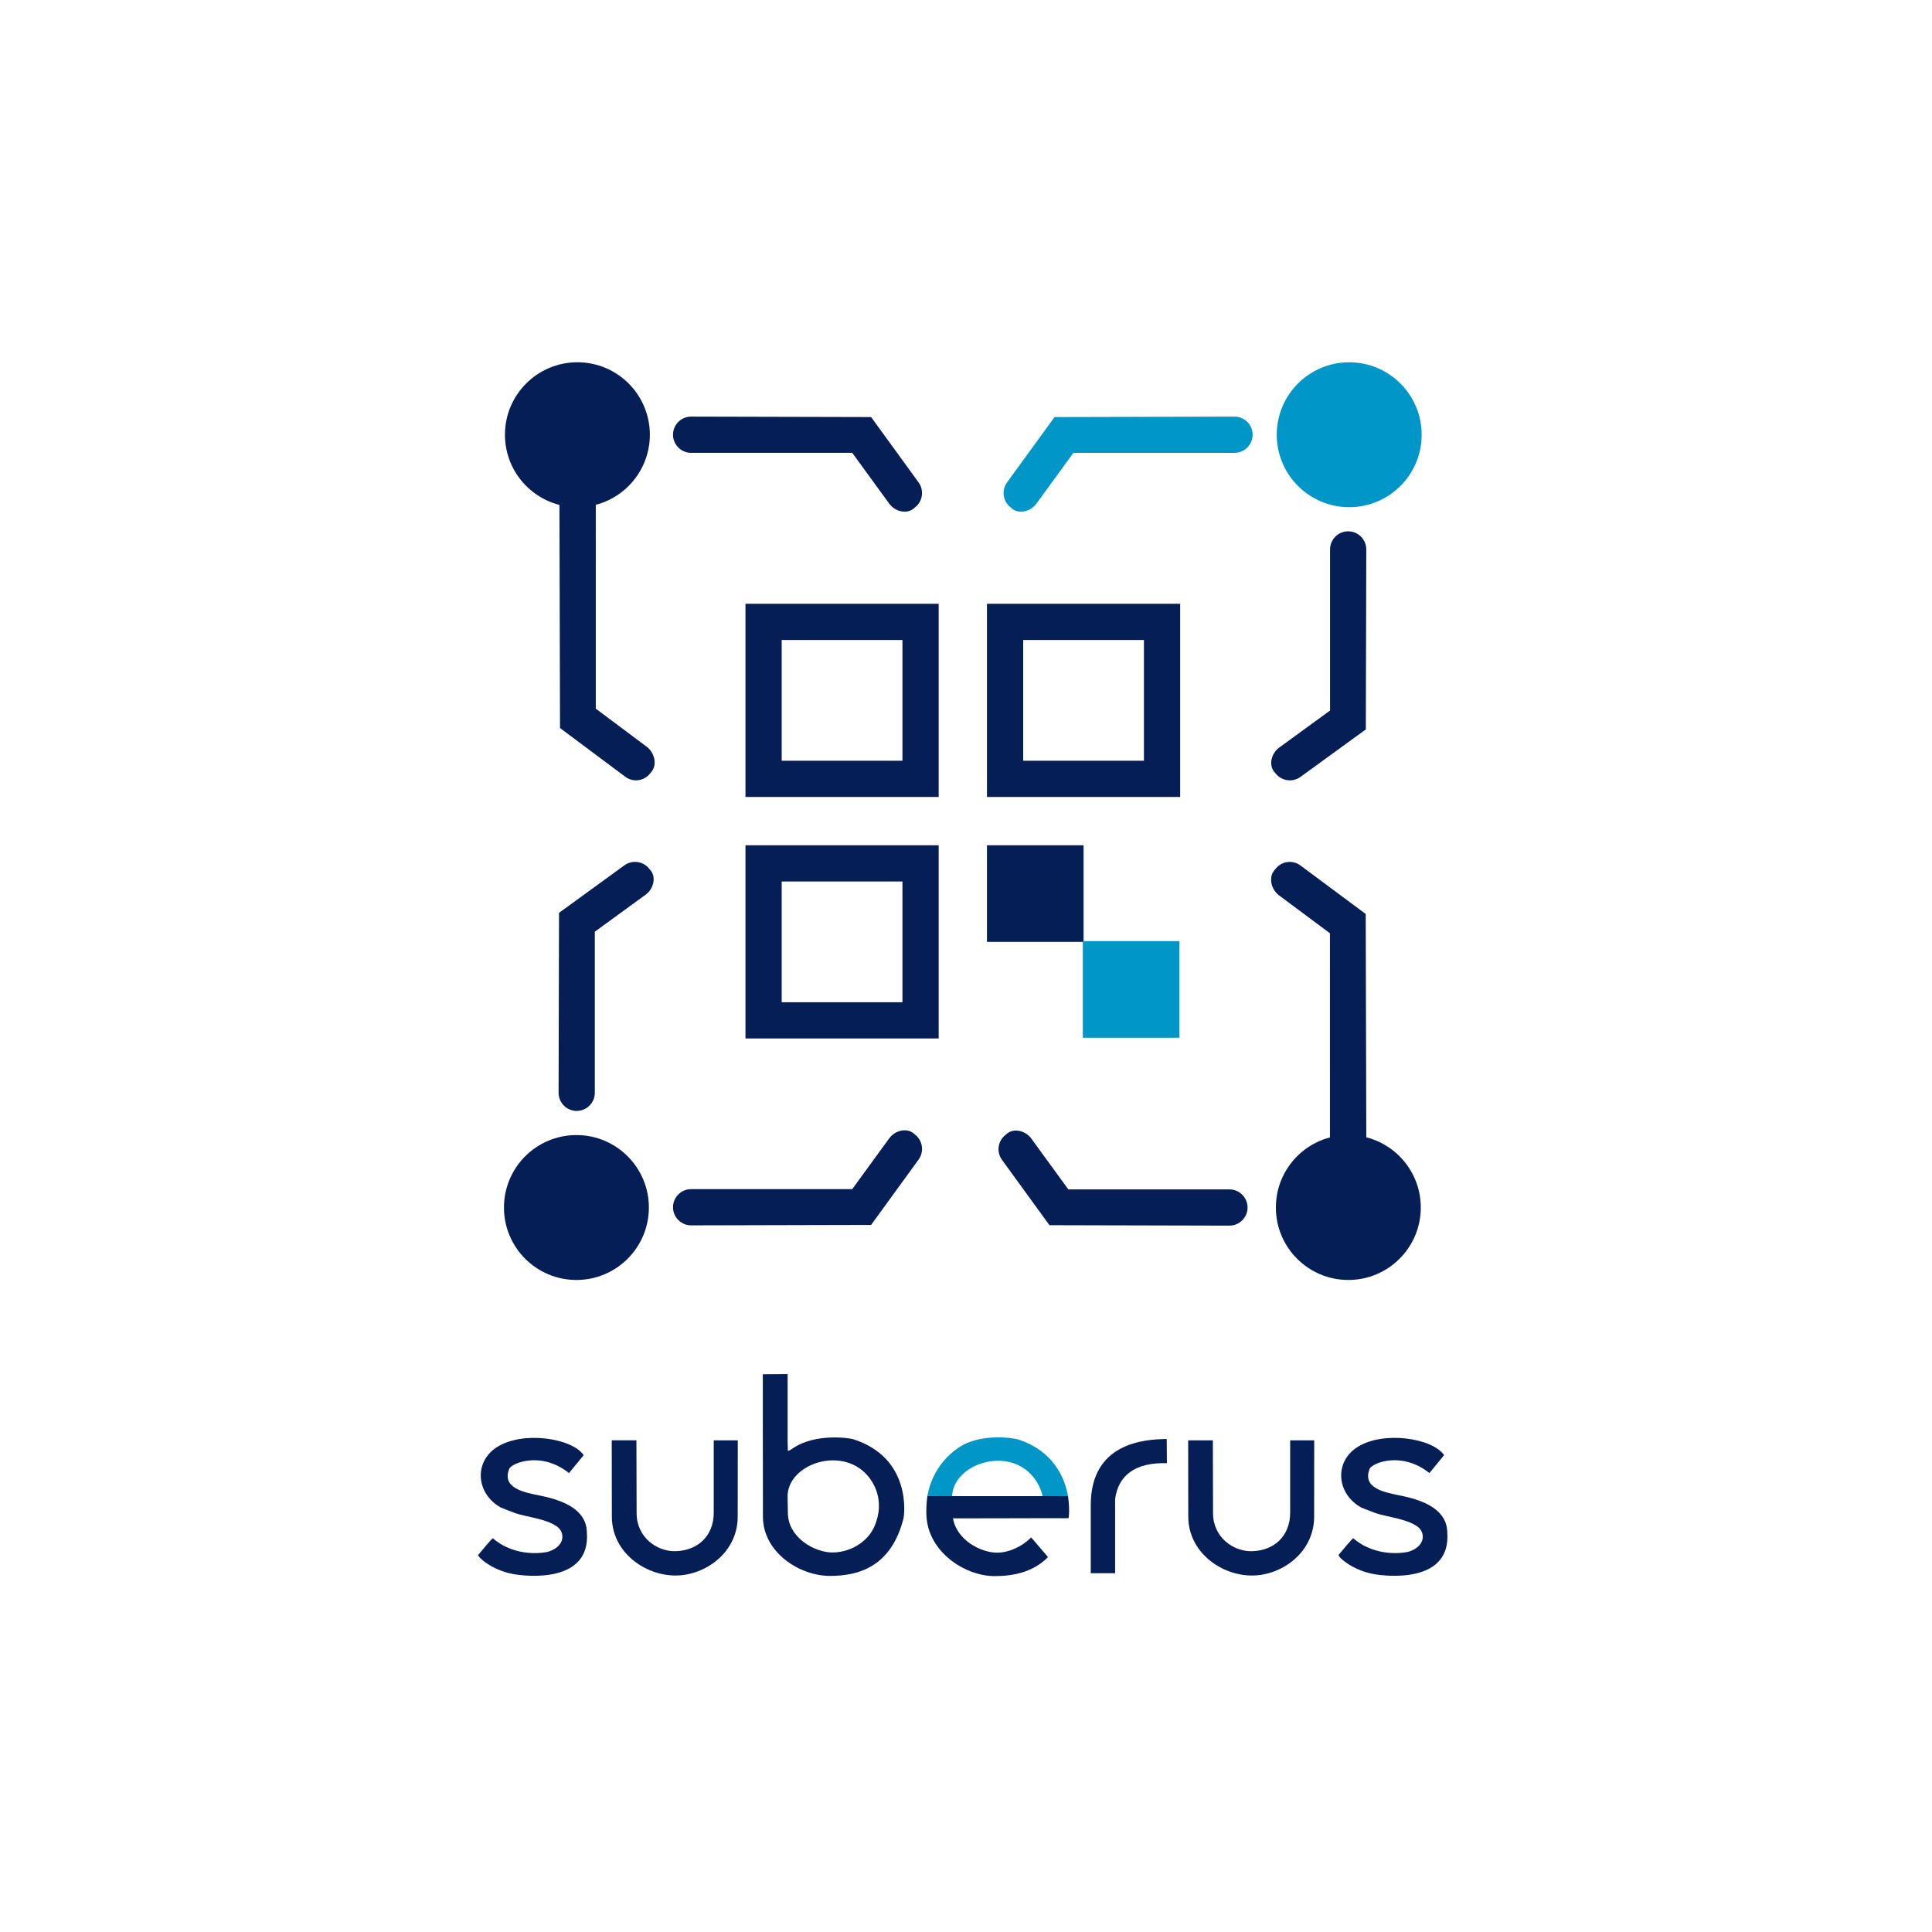
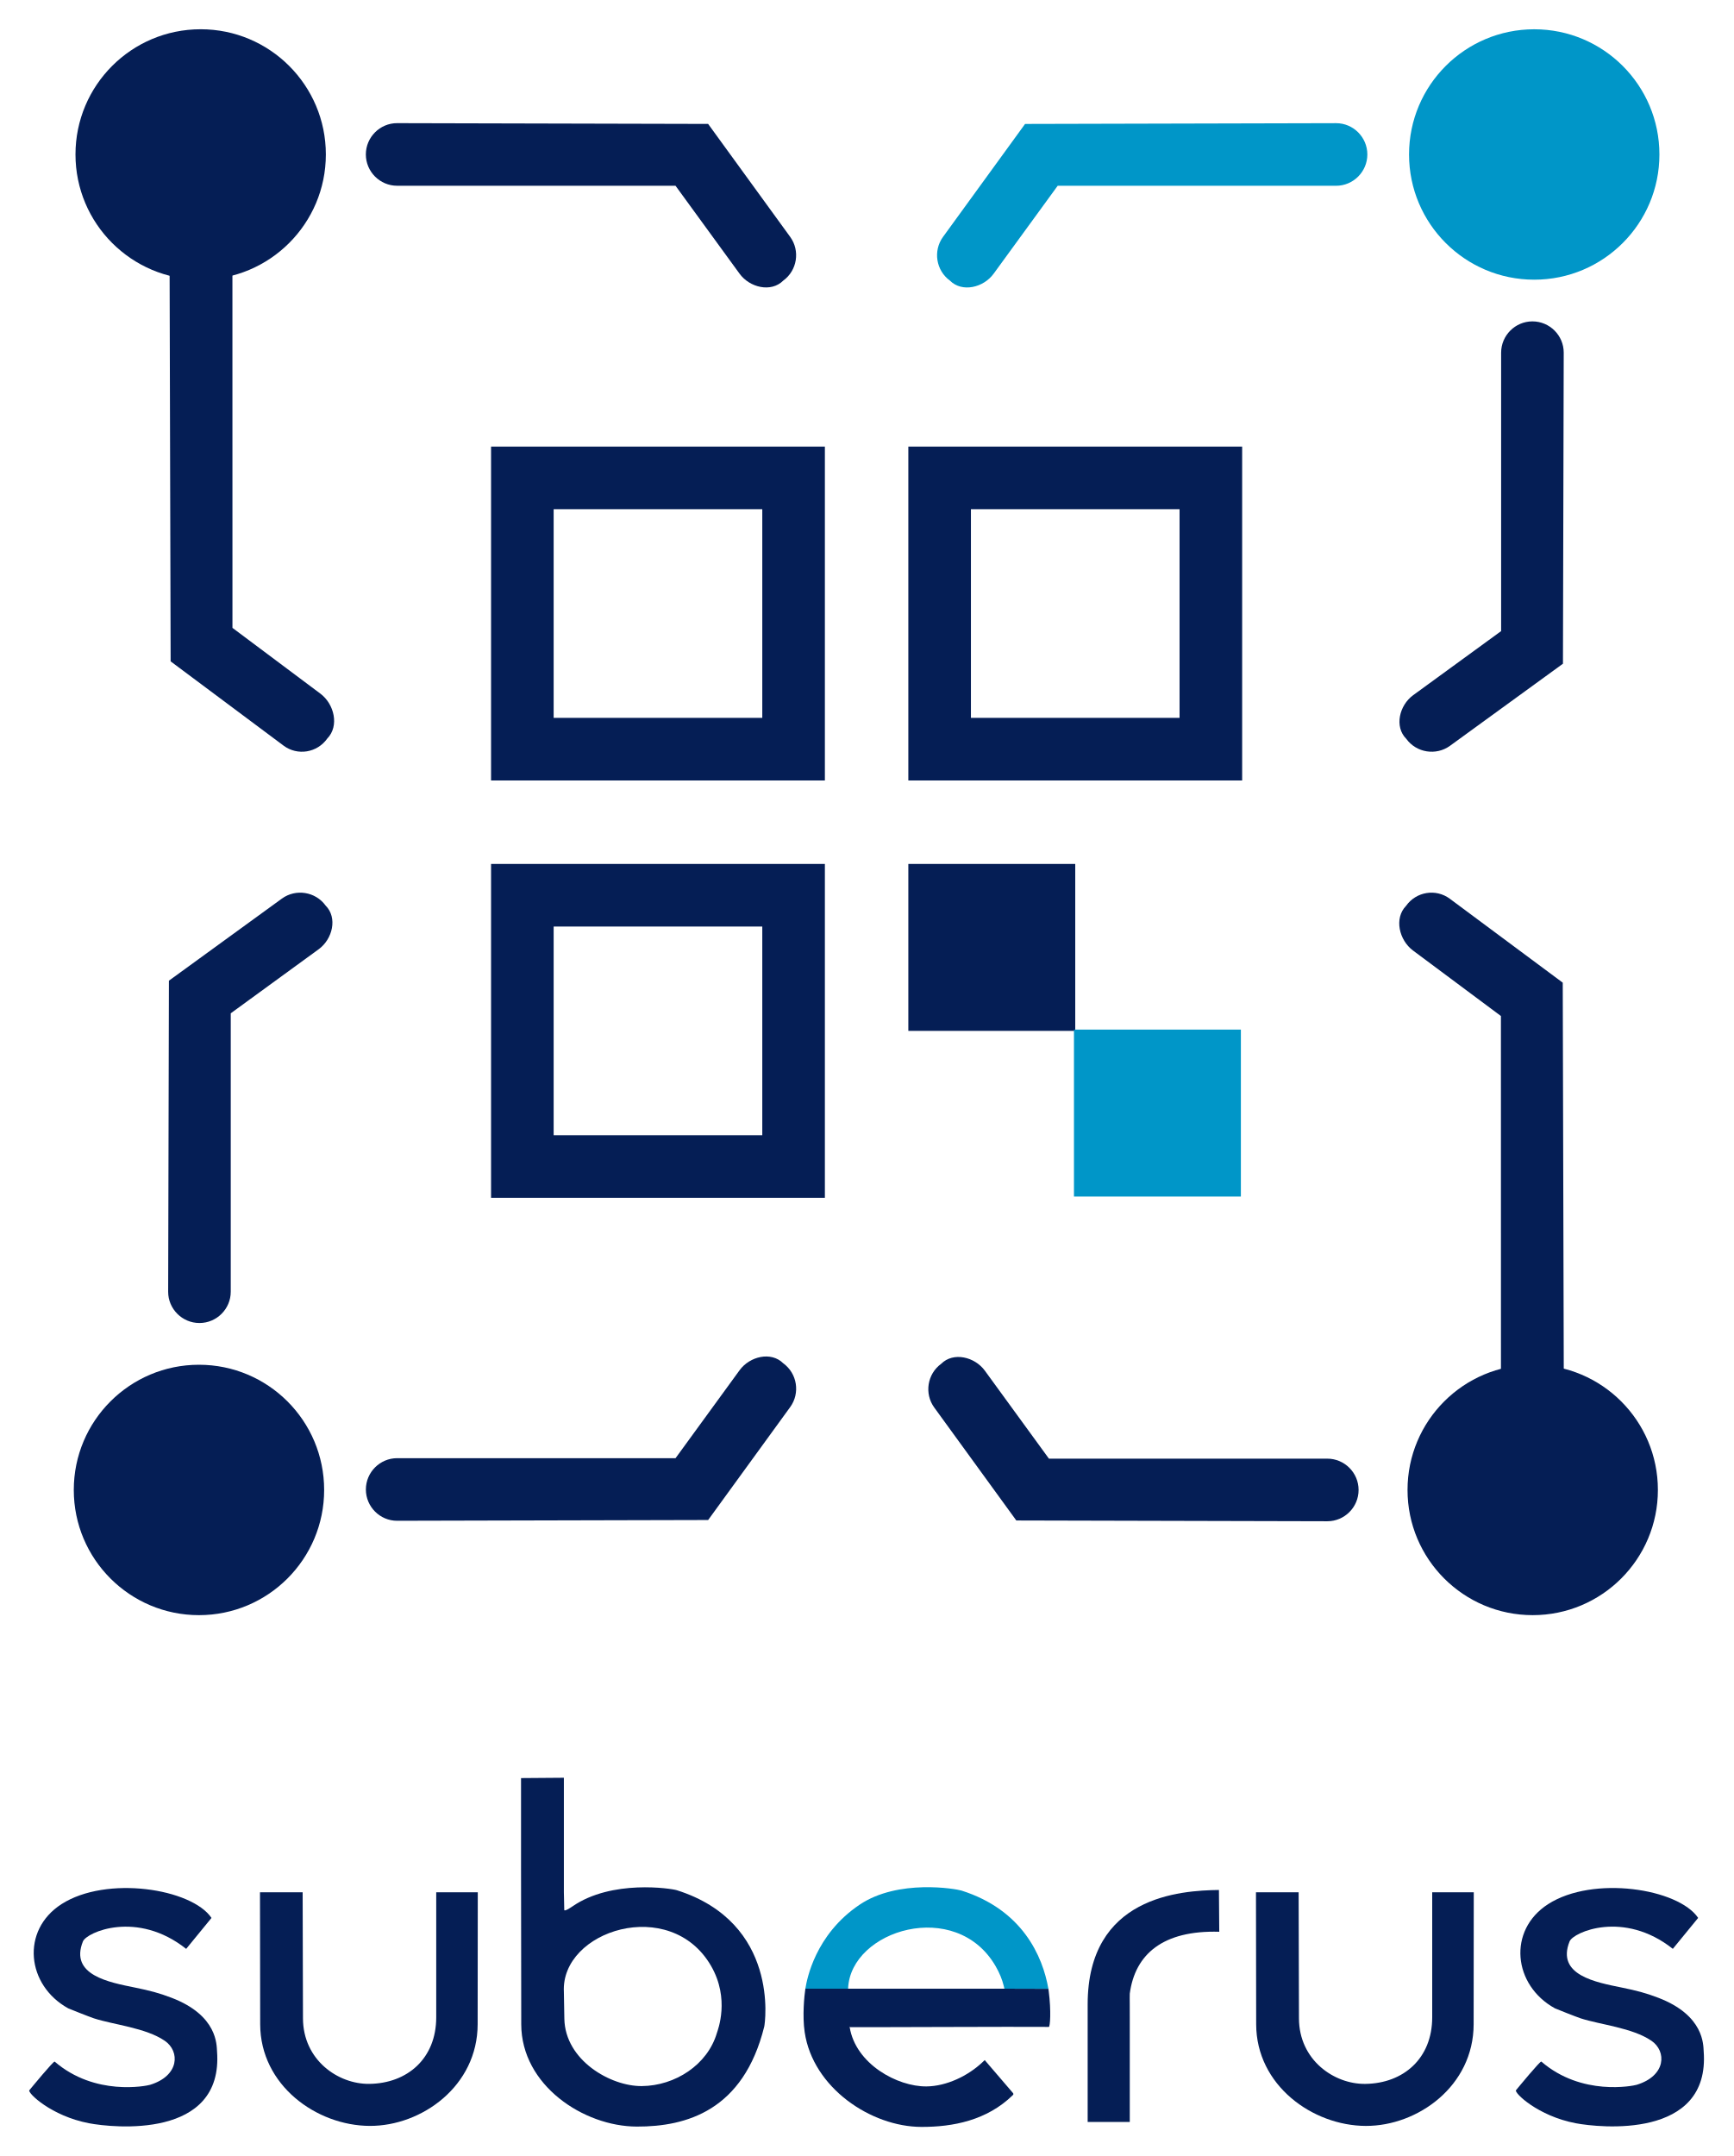
- <svg xmlns="http://www.w3.org/2000/svg" xml:space="preserve" width="40mm" height="40mm" version="1.1" style="shape-rendering:geometricPrecision; text-rendering:geometricPrecision; image-rendering:optimizeQuality; fill-rule:evenodd; clip-rule:evenodd" viewBox="0 0 4000 4000">
+ <svg xmlns="http://www.w3.org/2000/svg" xml:space="preserve" version="1.1" style="shape-rendering:geometricPrecision; text-rendering:geometricPrecision; image-rendering:optimizeQuality; fill-rule:evenodd; clip-rule:evenodd" viewBox="955 715 2077 2583">
  <defs>
    <style type="text/css">
   
    .fil0 {fill:none}
    .fil2 {fill:#0096C8}
    .fil1 {fill:#051E55}
   
  </style>
  </defs>
  <g id="Warstwa_x0020_1">
    <rect class="fil0" x="-6.6" y="6.6" width="4000" height="4000" />
    <path class="fil1" d="M1618.41 1325.04l250 0 0 250 -250 0 0 -250zm-75 -75l400 0 0 400 -400 0 0 -400z" />
    <path class="fil1" d="M2043.41 1250.04l400 0 0 400 -400 0 0 -400zm75 75l250 0 0 250 -250 0 0 -250z" />
    <path class="fil1" d="M1543.41 1750.04l400 0 0 400 -400 0 0 -400zm75 75l250 0 0 250 -250 0 0 -250z" />
    <rect class="fil1" x="2043.41" y="1750.04" width="200" height="200" />
    <rect class="fil2" x="2241.88" y="1948.51" width="200" height="200" />
    <path class="fil1" d="M1764.44 937.54l-333.56 0c-20.63,0 -37.5,-16.87 -37.5,-37.5l0 -0.03c0,-20.61 16.86,-37.51 37.47,-37.47l372.66 0.92 98.33 135.33c12.12,16.69 8.39,40.26 -8.3,52.38l-0.02 0.02c-14.57,14.57 -40.22,8.36 -52.34,-8.29l-76.74 -105.36z" />
    <circle class="fil2" cx="2793.39" cy="900.07" r="150" />
    <path class="fil2" d="M2222.36 937.57l333.56 0c20.63,0 37.5,-16.87 37.5,-37.5l0 -0.03c0,-20.61 -16.86,-37.51 -37.47,-37.47l-372.66 0.92 -98.33 135.33c-12.12,16.69 -8.39,40.26 8.3,52.38l0.02 0.02c14.57,14.57 40.22,8.36 52.34,-8.29l76.74 -105.36z" />
    <path class="fil1" d="M2211.87 2462.54l333.56 0c20.63,0 37.5,16.87 37.5,37.5l0 0.03c0,20.61 -16.86,37.51 -37.47,37.47l-372.66 -0.92 -98.33 -135.33c-12.12,-16.69 -8.39,-40.26 8.3,-52.38l0.02 -0.02c14.57,-14.57 40.22,-8.36 52.34,8.29l76.74 105.36z" />
    <path class="fil1" d="M2753.73 1471.09l0 -333.56c0,-20.63 16.87,-37.5 37.5,-37.5l0.03 0c20.61,0 37.51,16.86 37.47,37.47l-0.92 372.66 -135.33 98.33c-16.69,12.12 -40.26,8.39 -52.38,-8.3l-0.02 -0.02c-14.57,-14.57 -8.36,-40.22 8.29,-52.34l105.36 -76.74z" />
    <path class="fil1" d="M1764.47 2461.97l-333.56 0c-20.63,0 -37.5,16.87 -37.5,37.5l0 0.03c0,20.61 16.86,37.51 37.47,37.47l372.66 -0.92 98.33 -135.33c12.12,-16.69 8.39,-40.26 -8.3,-52.38l-0.02 -0.02c-14.57,-14.57 -40.22,-8.36 -52.34,8.29l-76.74 105.36z" />
    <ellipse class="fil1" transform="matrix(2.31589E-14 -0.874432 0.951897 2.52106E-14 1193.41 2500.04)" rx="171.54" ry="157.58" />
    <path class="fil1" d="M1231.5 1928.98l0 333.56c0,20.63 -16.87,37.5 -37.5,37.5l-0.03 0c-20.61,0 -37.51,-16.86 -37.47,-37.47l0.92 -372.66 135.33 -98.33c16.69,-12.12 40.26,-8.39 52.38,8.3l0.02 0.02c14.57,14.57 8.36,40.22 -8.29,52.34l-105.36 76.74z" />
    <ellipse class="fil1" transform="matrix(2.31589E-14 0.874432 0.951897 -2.52106E-14 1195.45 900.04)" rx="171.54" ry="157.58" />
    <path class="fil1" d="M1233.5 1030.07l0.04 437.15 105.36 78.8c16.65,12.45 22.86,38.78 8.29,53.75l-0.02 0.02c-12.12,17.13 -35.69,20.96 -52.38,8.52l-135.33 -100.97 -1.25 -477.27c12.27,3.16 24.53,4.79 37.24,4.79 12.17,0 26.74,-1.99 38.05,-4.79z" />
    <ellipse class="fil1" transform="matrix(-2.31589E-14 -0.874432 -0.951897 2.52106E-14 2791.57 2500.03)" rx="171.54" ry="157.58" />
    <path class="fil1" d="M2753.52 2367.54l-0.04 -435.31 -105.36 -78.47c-16.65,-12.4 -22.86,-38.62 -8.29,-53.52l0.02 -0.02c12.12,-17.07 35.69,-20.88 52.38,-8.49l135.33 100.55 1.25 475.26c-12.27,-3.15 -24.53,-4.77 -37.24,-4.77 -12.17,0 -26.74,1.98 -38.05,4.77z" />
    <path class="fil1" d="M1178.08 3049.85c10.12,-12.22 20.23,-24.84 30.35,-37.07 -23.7,-35.18 -125.87,-51.17 -179.78,-16.51 -48.9,31.44 -41.91,97.27 8.13,124.84 0.63,0.34 25.32,10.2 30.89,12.01 23.46,7.63 61.76,11.2 84.69,26.8 18.47,12.55 17.84,41.99 -17.62,52.82 -4.14,1.26 -65.84,13.97 -114.23,-27.84 -1.23,-1.08 -27.85,31.32 -30.34,34.3 -2.47,2.96 26.02,30.92 71.61,39.58 27.88,5.31 161.44,19.87 153.27,-86.36 -0.55,-7.2 0.88,-42.74 -54.29,-63.91 -15.25,-5.85 -25.99,-8.6 -43.86,-12.27 -30.67,-6.28 -78.81,-14.75 -62.54,-55.29 4.44,-11.09 64.84,-37.79 123.72,8.9z" />
    <path class="fil0" d="M1402.41 3212.01c36.55,-1.98 71.04,-28.02 75.38,-73.24l0.7 -155.55" />
    <path class="fil1" d="M1477.71 2982.03l0 149.82c0,49.25 -34.52,79.23 -80.27,79.74 -37.28,0.42 -79.28,-28.5 -79.4,-78.56l-0.39 -151.01 -51.12 0 0.24 158.1c0.1,73.23 67.69,121.63 131.38,121.82 62.13,0.18 129.13,-47.71 129.2,-121.82l0.15 -158.09 -49.79 0z" />
    <path class="fil1" d="M1630.67 3101.47c-3.94,-73.78 127.54,-115.56 176.33,-31.26 22.92,39.62 8.02,76.99 7.04,80.34 -11.25,38.3 -50.12,63.32 -90,63.69 -37.21,0.35 -91.94,-30.74 -92.81,-80.8l-0.56 -31.97zm-51.34 -148.22l0.25 186.89c0.1,73.2 74.79,122.45 138.47,122.61 59.6,0.16 127.74,-19.25 152.7,-119.77 1,-4.04 18.59,-124.32 -104.71,-163.39 -6.42,-2.02 -77.94,-13.29 -125.27,19.49 -2.44,1.7 -9.6,6.26 -9.64,4.14l-0.46 -21.19 0 -137.19 -51.34 0.4 0 108.01z" />
    <path class="fil1" d="M2415.98 3029.35c0,-16.82 -0.39,-33.25 -0.39,-50.07 -46.12,0.67 -157.3,7.48 -157.3,137.11 0,30.43 0,118.35 0,140.82l50.46 0 0 -124.58c0.16,-1.74 -0.22,-27.55 0,-29.18 6.32,-47.26 39.79,-76.07 107.23,-74.1z" />
    <path class="fil2" d="M1971.18 3097.71c0.15,0 0.07,-0.52 0.07,-0.63 3.13,-69.98 129.33,-108.45 176.76,-26.47 4.6,7.97 7.83,15.86 9.68,23.41l0.86 3.53 52.68 0.16c-6.83,-39.1 -31.03,-94.58 -104.18,-117.72 -6.24,-1.97 -75.68,-14.29 -122.12,16.99 -53.39,35.97 -63.08,89.83 -64.78,99.92l-0.13 0.81 51.16 0z" />
    <path class="fil1" d="M2134.95 3183.1l-2.67 2.52c-17.33,16.38 -43.11,28.82 -67.23,29.02 -34.68,0.29 -84.66,-26.7 -91.92,-70.95 -0.52,-3.19 -0.16,3.29 -0.22,-0.07 22.64,0.25 204.74,-0.67 234.59,-0.29l4.26 0.05c1.51,0.01 2.94,-19.1 -0.11,-42.6l-0.4 -3.07 -55.46 -0.16c-78.33,0 -157.43,0 -235.76,0 -1.27,8.48 -3.73,32.37 -0.83,52.04 9.82,66.71 79.45,113.42 139.86,113.56 37.49,0.08 78.39,-7.55 109.75,-38.26 0.51,-0.49 0.72,-1.49 -0.02,-2.36l-33.84 -39.43z" />
    <path class="fil1" d="M2959.47 3049.81c10.12,-12.22 20.23,-24.84 30.35,-37.06 -23.7,-35.18 -125.87,-51.17 -179.78,-16.51 -48.91,31.44 -41.92,97.27 8.13,124.83 0.63,0.35 25.31,10.2 30.89,12.02 23.46,7.62 61.76,11.2 84.69,26.79 18.47,12.55 17.84,42 -17.62,52.82 -4.14,1.27 -65.85,13.97 -114.23,-27.83 -1.24,-1.09 -27.85,31.31 -30.35,34.3 -2.46,2.96 26.03,30.91 71.61,39.58 27.89,5.3 161.44,19.87 153.27,-86.36 -0.55,-7.21 0.89,-42.74 -54.28,-63.92 -15.26,-5.85 -25.99,-8.6 -43.87,-12.27 -30.66,-6.28 -78.8,-14.75 -62.53,-55.29 4.44,-11.08 64.83,-37.78 123.72,8.9z" />
    <path class="fil1" d="M2671.14 2982.05l0 149.81c0,49.26 -34.51,79.24 -80.26,79.75 -37.28,0.41 -79.29,-28.5 -79.4,-78.56l-0.39 -151.02 -51.12 0 0.24 158.11c0.1,73.23 67.68,121.63 131.38,121.82 62.13,0.18 129.13,-47.71 129.2,-121.82l0.15 -158.09 -49.8 0z" />
  </g>
</svg>
